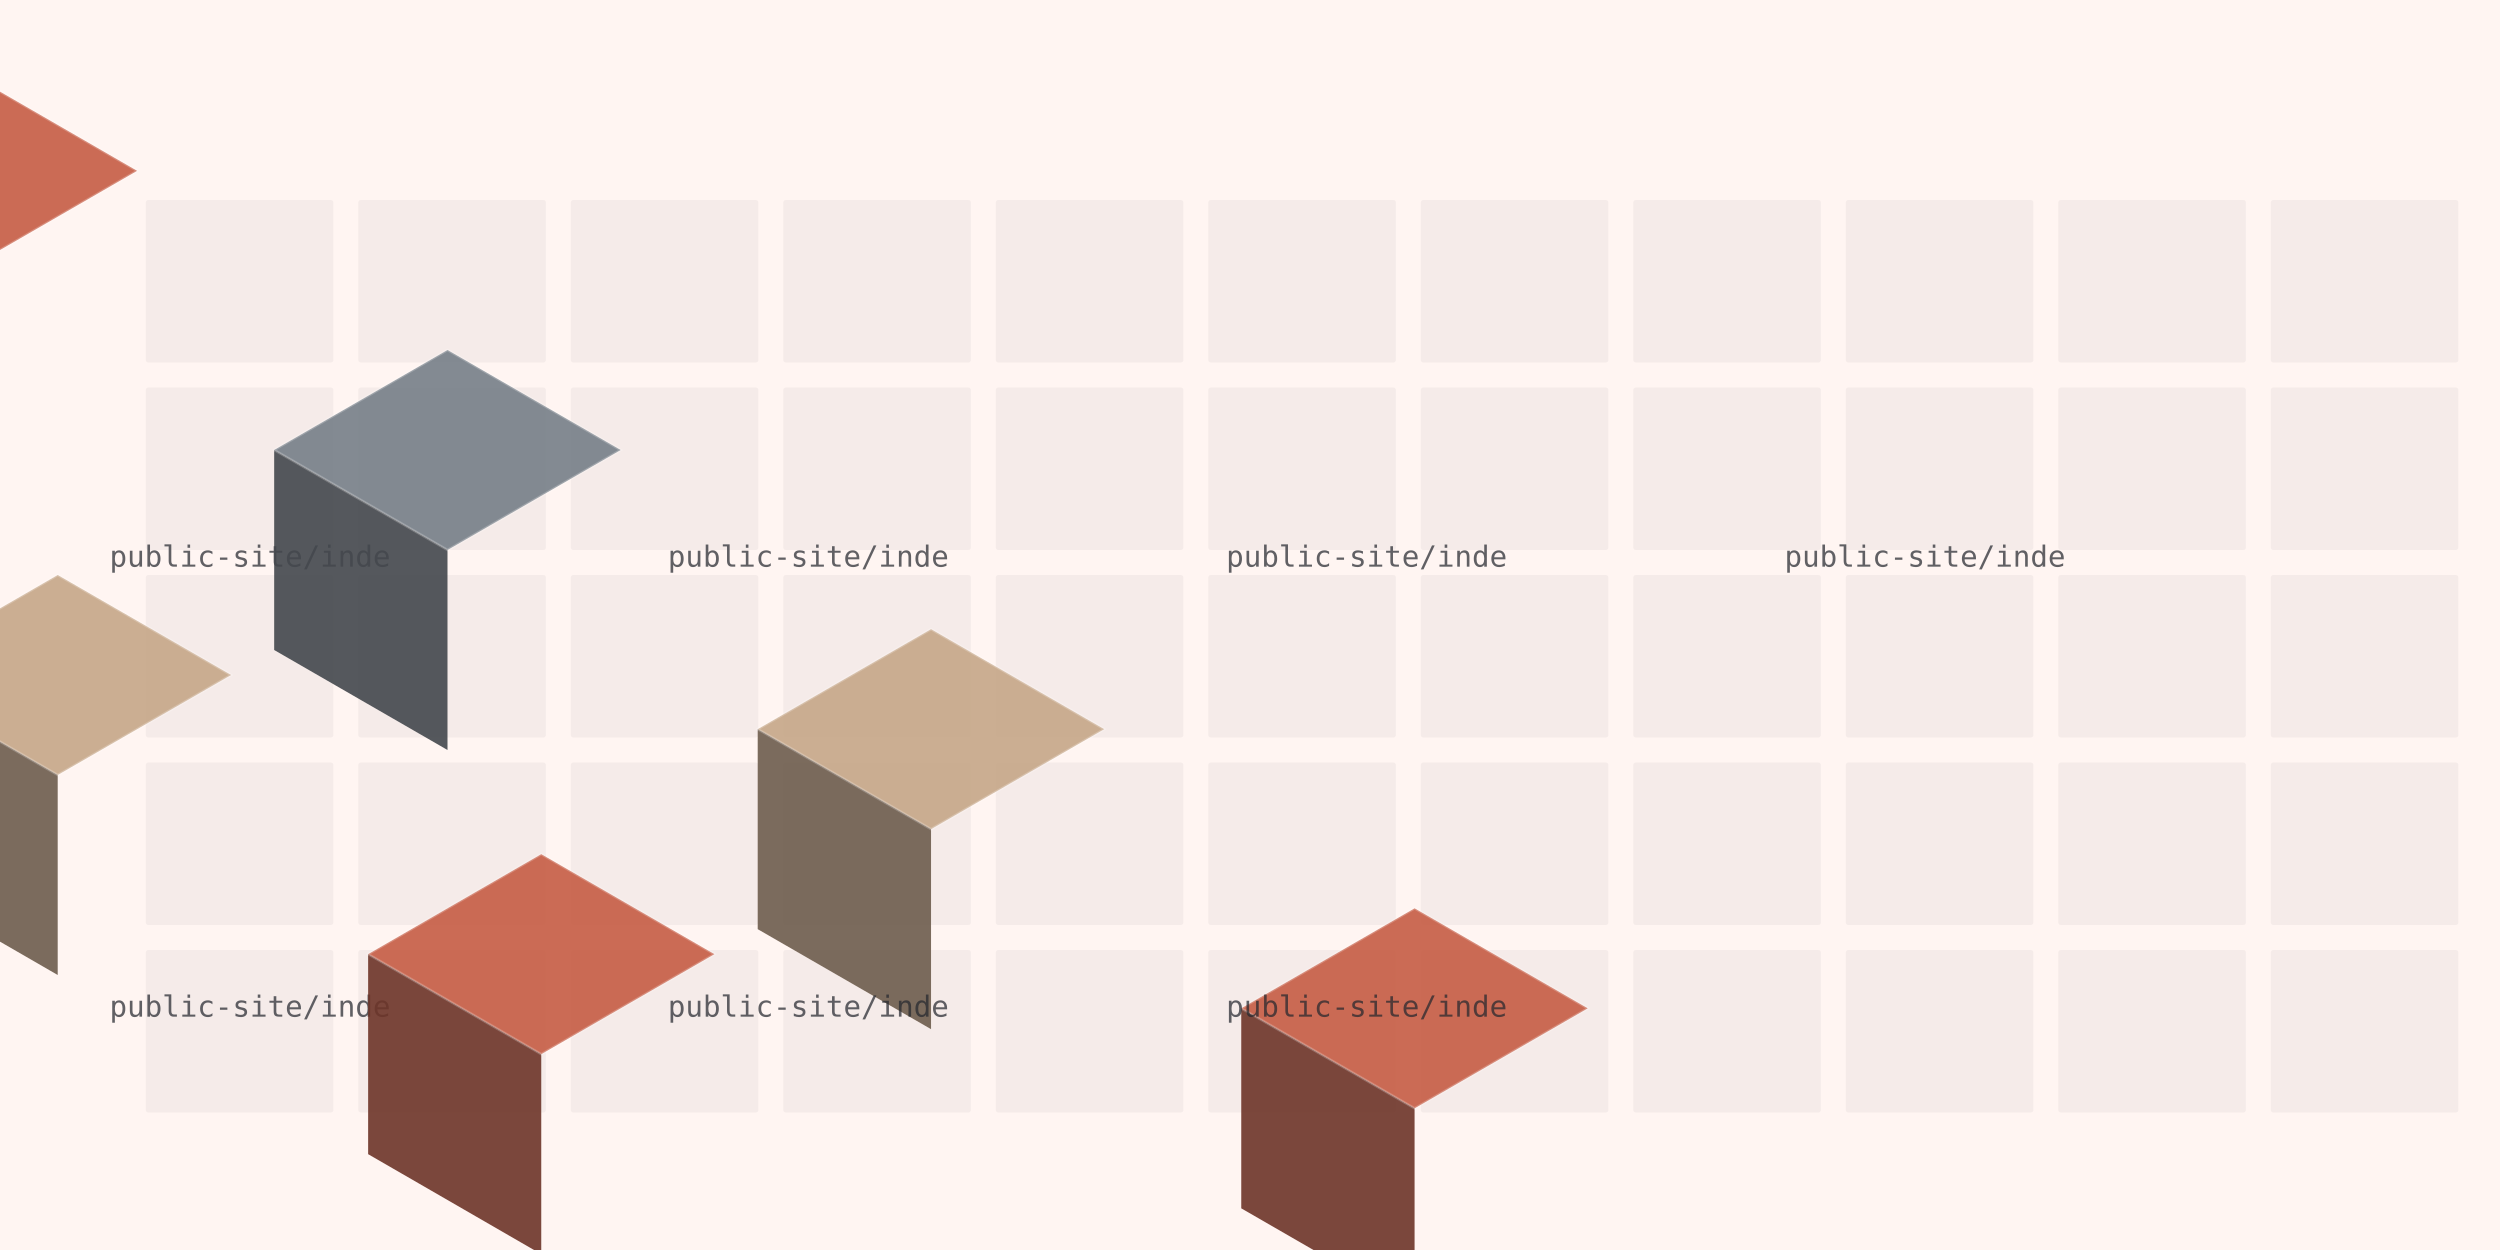
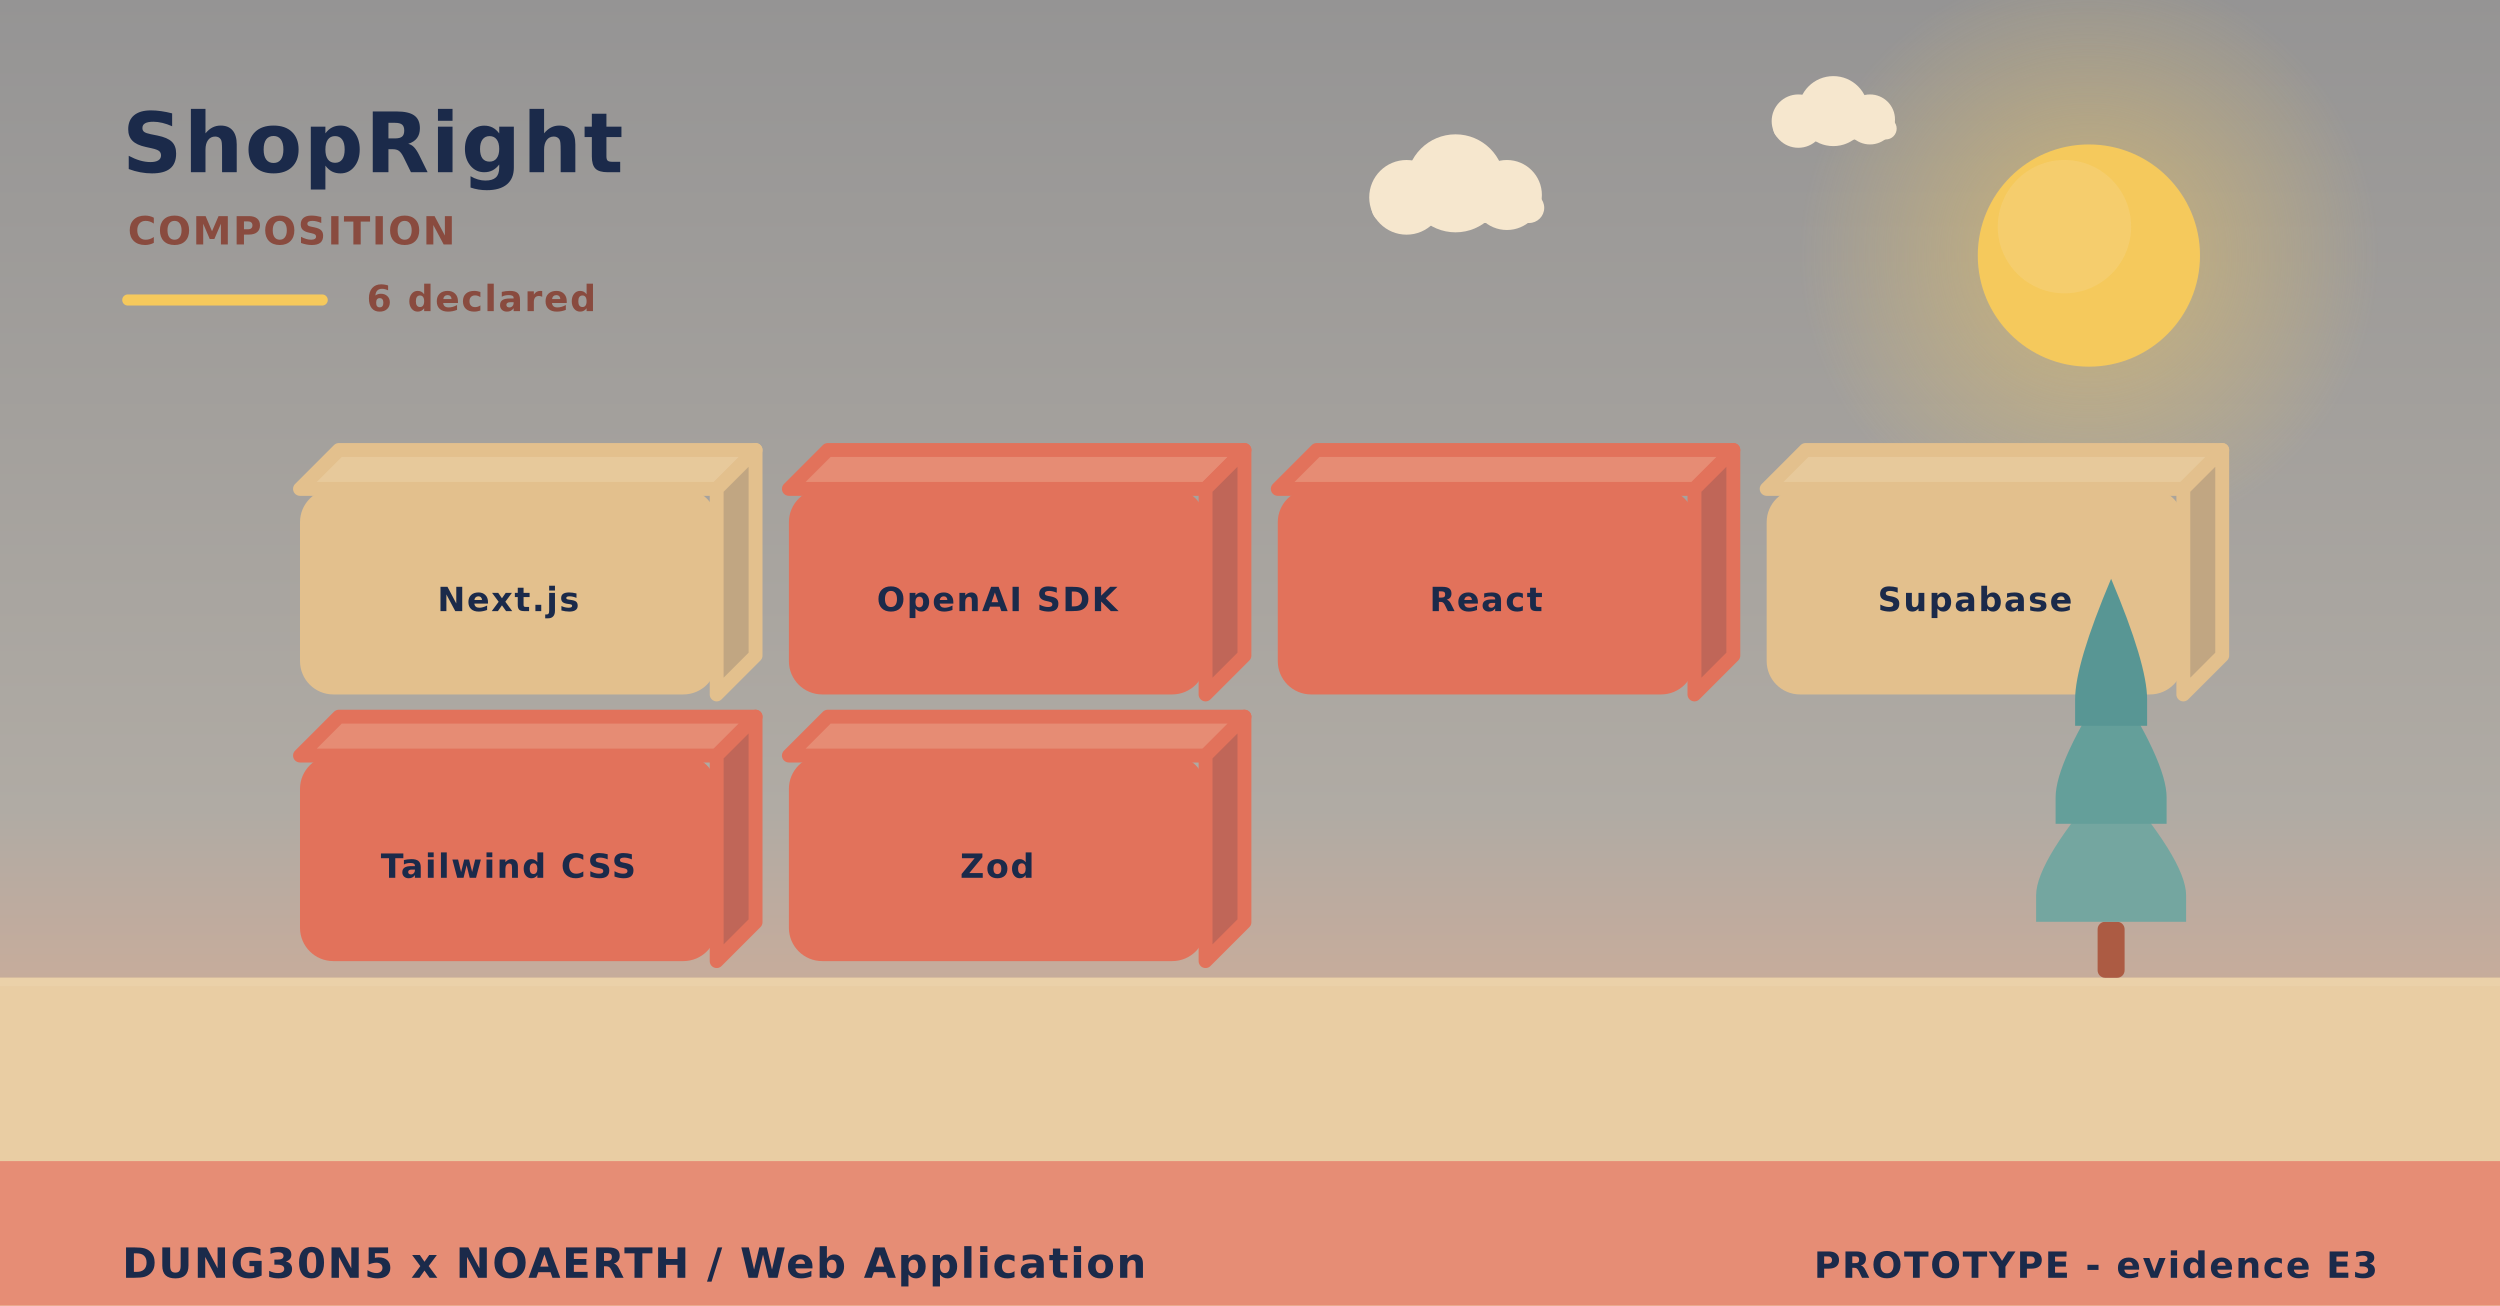
- <svg xmlns="http://www.w3.org/2000/svg" viewBox="0 0 1200 600" width="1200" height="600" role="img" aria-label="ShopRight component map">
-   <rect width="1200" height="600" fill="#fff5f2" />
-   <defs>
-     <linearGradient id="gc" x1="0" y1="0" x2="1" y2="1">
-       <stop offset="0%" stop-color="#c75f48" />
-       <stop offset="100%" stop-color="#78818a" />
-     </linearGradient>
-   </defs>
-   <rect x="70.00" y="96.00" width="90.00" height="78.00" rx="1.20" fill="#25282e" opacity="0.05" />
-   <rect x="172.00" y="96.00" width="90.00" height="78.00" rx="1.20" fill="#25282e" opacity="0.05" />
-   <rect x="274.00" y="96.00" width="90.00" height="78.00" rx="1.20" fill="#25282e" opacity="0.05" />
-   <rect x="376.00" y="96.00" width="90.00" height="78.00" rx="1.20" fill="#25282e" opacity="0.05" />
-   <rect x="478.00" y="96.00" width="90.00" height="78.00" rx="1.20" fill="#25282e" opacity="0.05" />
-   <rect x="580.00" y="96.00" width="90.00" height="78.00" rx="1.20" fill="#25282e" opacity="0.05" />
-   <rect x="682.00" y="96.00" width="90.00" height="78.00" rx="1.20" fill="#25282e" opacity="0.05" />
-   <rect x="784.00" y="96.00" width="90.00" height="78.00" rx="1.20" fill="#25282e" opacity="0.05" />
-   <rect x="886.00" y="96.00" width="90.00" height="78.00" rx="1.20" fill="#25282e" opacity="0.05" />
-   <rect x="988.00" y="96.00" width="90.00" height="78.00" rx="1.20" fill="#25282e" opacity="0.05" />
-   <rect x="1090.00" y="96.00" width="90.00" height="78.00" rx="1.20" fill="#25282e" opacity="0.05" />
-   <rect x="70.00" y="186.00" width="90.00" height="78.00" rx="1.20" fill="#25282e" opacity="0.05" />
-   <rect x="172.00" y="186.00" width="90.00" height="78.00" rx="1.20" fill="#25282e" opacity="0.05" />
-   <rect x="274.00" y="186.00" width="90.00" height="78.00" rx="1.20" fill="#25282e" opacity="0.05" />
-   <rect x="376.00" y="186.00" width="90.00" height="78.00" rx="1.20" fill="#25282e" opacity="0.05" />
-   <rect x="478.00" y="186.00" width="90.00" height="78.00" rx="1.20" fill="#25282e" opacity="0.05" />
-   <rect x="580.00" y="186.00" width="90.00" height="78.00" rx="1.20" fill="#25282e" opacity="0.05" />
-   <rect x="682.00" y="186.00" width="90.00" height="78.00" rx="1.20" fill="#25282e" opacity="0.05" />
-   <rect x="784.00" y="186.00" width="90.00" height="78.00" rx="1.20" fill="#25282e" opacity="0.05" />
-   <rect x="886.00" y="186.00" width="90.00" height="78.00" rx="1.20" fill="#25282e" opacity="0.05" />
-   <rect x="988.00" y="186.00" width="90.00" height="78.00" rx="1.20" fill="#25282e" opacity="0.05" />
-   <rect x="1090.00" y="186.00" width="90.00" height="78.00" rx="1.20" fill="#25282e" opacity="0.05" />
-   <rect x="70.00" y="276.00" width="90.00" height="78.00" rx="1.20" fill="#25282e" opacity="0.05" />
-   <rect x="172.00" y="276.00" width="90.00" height="78.00" rx="1.20" fill="#25282e" opacity="0.05" />
-   <rect x="274.00" y="276.00" width="90.00" height="78.00" rx="1.20" fill="#25282e" opacity="0.05" />
-   <rect x="376.00" y="276.00" width="90.00" height="78.00" rx="1.20" fill="#25282e" opacity="0.05" />
-   <rect x="478.00" y="276.00" width="90.00" height="78.00" rx="1.20" fill="#25282e" opacity="0.05" />
-   <rect x="580.00" y="276.00" width="90.00" height="78.00" rx="1.20" fill="#25282e" opacity="0.05" />
-   <rect x="682.00" y="276.00" width="90.00" height="78.00" rx="1.20" fill="#25282e" opacity="0.05" />
-   <rect x="784.00" y="276.00" width="90.00" height="78.00" rx="1.20" fill="#25282e" opacity="0.05" />
-   <rect x="886.00" y="276.00" width="90.00" height="78.00" rx="1.20" fill="#25282e" opacity="0.05" />
-   <rect x="988.00" y="276.00" width="90.00" height="78.00" rx="1.20" fill="#25282e" opacity="0.05" />
-   <rect x="1090.00" y="276.00" width="90.00" height="78.00" rx="1.20" fill="#25282e" opacity="0.05" />
-   <rect x="70.00" y="366.00" width="90.00" height="78.00" rx="1.20" fill="#25282e" opacity="0.05" />
-   <rect x="172.00" y="366.00" width="90.00" height="78.00" rx="1.20" fill="#25282e" opacity="0.05" />
-   <rect x="274.00" y="366.00" width="90.00" height="78.00" rx="1.20" fill="#25282e" opacity="0.05" />
-   <rect x="376.00" y="366.00" width="90.00" height="78.00" rx="1.20" fill="#25282e" opacity="0.05" />
-   <rect x="478.00" y="366.00" width="90.00" height="78.00" rx="1.20" fill="#25282e" opacity="0.05" />
-   <rect x="580.00" y="366.00" width="90.00" height="78.00" rx="1.20" fill="#25282e" opacity="0.05" />
-   <rect x="682.00" y="366.00" width="90.00" height="78.00" rx="1.20" fill="#25282e" opacity="0.05" />
-   <rect x="784.00" y="366.00" width="90.00" height="78.00" rx="1.20" fill="#25282e" opacity="0.05" />
-   <rect x="886.00" y="366.00" width="90.00" height="78.00" rx="1.20" fill="#25282e" opacity="0.05" />
-   <rect x="988.00" y="366.00" width="90.00" height="78.00" rx="1.20" fill="#25282e" opacity="0.05" />
-   <rect x="1090.00" y="366.00" width="90.00" height="78.00" rx="1.20" fill="#25282e" opacity="0.05" />
-   <rect x="70.00" y="456.00" width="90.00" height="78.00" rx="1.20" fill="#25282e" opacity="0.05" />
-   <rect x="172.00" y="456.00" width="90.00" height="78.00" rx="1.20" fill="#25282e" opacity="0.05" />
-   <rect x="274.00" y="456.00" width="90.00" height="78.00" rx="1.20" fill="#25282e" opacity="0.05" />
-   <rect x="376.00" y="456.00" width="90.00" height="78.00" rx="1.20" fill="#25282e" opacity="0.05" />
-   <rect x="478.00" y="456.00" width="90.00" height="78.00" rx="1.20" fill="#25282e" opacity="0.05" />
-   <rect x="580.00" y="456.00" width="90.00" height="78.00" rx="1.20" fill="#25282e" opacity="0.05" />
-   <rect x="682.00" y="456.00" width="90.00" height="78.00" rx="1.20" fill="#25282e" opacity="0.05" />
-   <rect x="784.00" y="456.00" width="90.00" height="78.00" rx="1.20" fill="#25282e" opacity="0.05" />
-   <rect x="886.00" y="456.00" width="90.00" height="78.00" rx="1.20" fill="#25282e" opacity="0.05" />
-   <rect x="988.00" y="456.00" width="90.00" height="78.00" rx="1.20" fill="#25282e" opacity="0.05" />
-   <rect x="1090.00" y="456.00" width="90.00" height="78.00" rx="1.20" fill="#25282e" opacity="0.05" />
-   <g transform="rotate(0 120 140)">
-     <polygon points="-17.3,34.0 65.8,82.0 -17.3,130.0 -100.5,82.0" fill="#c75f48" opacity="0.92" />
-     <polygon points="-100.5,82.0 -17.3,130.0 -17.3,226.0 -100.5,178.0" fill="#6d3428" opacity="0.9" />
-     <polygon points="-17.3,34.0 65.8,82.0 -17.3,130.0 -100.5,82.0" fill="none" stroke="rgba(255,255,255,0.220)" stroke-width="1.2" />
-     <animateTransform attributeName="transform" type="rotate" values="-32.0 0.00 0.00 0.0 0.00 0.00" dur="5.5s" begin="0.0s" repeatCount="indefinite" />
+ <svg xmlns="http://www.w3.org/2000/svg" width="900" height="470" viewBox="0 0 900 470" role="img" aria-label="ShopRight - how it is composed">
+   <linearGradient id="skyc" x1="0" y1="0" x2="0" y2="1">
+     <stop offset="0" stop-color="#959494" />
+     <stop offset="0.62" stop-color="#b0aba4" />
+     <stop offset="1" stop-color="#f3ad8a" />
+   </linearGradient>
+   <rect width="900" height="470" fill="url(#skyc)" />
+   <radialGradient id="sunc">
+     <stop offset="0.35" stop-color="#f5c95c" stop-opacity="0.34" />
+     <stop offset="1" stop-color="#f5c95c" stop-opacity="0" />
+   </radialGradient>
+   <circle cx="752" cy="92" r="104" fill="url(#sunc)" />
+   <circle cx="752" cy="92" r="40" fill="#f5c95c" />
+   <circle cx="743.2" cy="81.6" r="24" fill="#f5d27e" opacity="0.5" />
+   <g>
+     <circle cx="524" cy="66" r="17.64" fill="#f6e7ce" />
+     <circle cx="506.36" cy="71.04" r="13.44" fill="#f6e7ce" />
+     <circle cx="542.48" cy="70.2" r="12.6" fill="#f6e7ce" />
+     <rect x="493.76" y="69.36" width="62.16" height="10.92" rx="5.46" fill="#f6e7ce" />
+     <animateTransform attributeName="transform" type="translate" values="0 0;24 0;0 0" dur="36s" begin="0s" repeatCount="indefinite" />
  </g>
-   <text x="120" y="272" font-family="ui-monospace,Menlo,monospace" font-size="14" fill="rgba(37,40,46,0.720)" text-anchor="middle">public-site/inde</text>
-   <g transform="rotate(0 388 140)">
-     <polygon points="214.8,168.0 297.9,216.0 214.8,264.0 131.6,216.0" fill="#78818a" opacity="0.92" />
-     <polygon points="131.6,216.0 214.8,264.0 214.8,360.0 131.6,312.0" fill="#42474c" opacity="0.9" />
-     <polygon points="214.8,168.0 297.9,216.0 214.8,264.0 131.6,216.0" fill="none" stroke="rgba(255,255,255,0.220)" stroke-width="1.2" />
-     <animateTransform attributeName="transform" type="rotate" values="-32.0 0.00 0.00 0.0 0.00 0.00" dur="5.5s" begin="0.4s" repeatCount="indefinite" />
+   <g>
+     <circle cx="660" cy="40" r="12.6" fill="#f6e7ce" />
+     <circle cx="647.4" cy="43.6" r="9.6" fill="#f6e7ce" />
+     <circle cx="673.2" cy="43" r="9" fill="#f6e7ce" />
+     <rect x="638.4" y="42.4" width="44.4" height="7.8" rx="3.9" fill="#f6e7ce" />
+     <animateTransform attributeName="transform" type="translate" values="0 0;-18 0;0 0" dur="46s" begin="3s" repeatCount="indefinite" />
  </g>
-   <text x="388" y="272" font-family="ui-monospace,Menlo,monospace" font-size="14" fill="rgba(37,40,46,0.720)" text-anchor="middle">public-site/inde</text>
-   <g transform="rotate(0 656 140)">
-     <polygon points="446.9,302.0 530.0,350.0 446.9,398.0 363.7,350.0" fill="#c7a88a" opacity="0.92" />
-     <polygon points="363.7,350.0 446.9,398.0 446.9,494.0 363.7,446.0" fill="#6d5c4c" opacity="0.9" />
-     <polygon points="446.9,302.0 530.0,350.0 446.9,398.0 363.7,350.0" fill="none" stroke="rgba(255,255,255,0.220)" stroke-width="1.2" />
-     <animateTransform attributeName="transform" type="rotate" values="-32.0 0.00 0.00 0.0 0.00 0.00" dur="5.5s" begin="0.8s" repeatCount="indefinite" />
+   <rect x="0" y="352" width="900" height="118" fill="#e9cda3" />
+   <rect x="0" y="352" width="900" height="3" fill="#ebd1a9" />
+   <text x="44" y="62" font-family="Verdana,DejaVu Sans,sans-serif" font-size="30" font-weight="700" letter-spacing="0.6" fill="#1b2a4a" text-anchor="start">ShopRight</text>
+   <text x="46" y="88" font-family="Verdana,DejaVu Sans,sans-serif" font-size="14" font-weight="700" letter-spacing="0.6" fill="#894b3f" text-anchor="start">COMPOSITION</text>
+   <rect x="44" y="106" width="74" height="4" rx="2" fill="#f5c95c" />
+   <text x="132" y="112" font-family="Verdana,DejaVu Sans,sans-serif" font-size="13" font-weight="700" letter-spacing="0.6" fill="#894b3f" text-anchor="start">6 declared</text>
+   <g>
+     <path d="M108,176 L258,176 L272,162 L122,162 Z" fill="#e7c99b" stroke="#e3c08d" stroke-width="5" stroke-linejoin="round" />
+     <path d="M258,176 L272,162 L272,236 L258,250 Z" fill="#c1a682" stroke="#e3c08d" stroke-width="5" stroke-linejoin="round" />
+     <rect x="108" y="176" width="150" height="74" rx="12" fill="#e3c08d" />
+     <animateTransform attributeName="transform" type="translate" values="0 10;0 0" dur="0.75s" begin="0s" fill="freeze" />
  </g>
-   <text x="656" y="272" font-family="ui-monospace,Menlo,monospace" font-size="14" fill="rgba(37,40,46,0.720)" text-anchor="middle">public-site/inde</text>
-   <g transform="rotate(0 924 140)">
-     <polygon points="679.0,436.0 762.1,484.0 679.0,532.0 595.8,484.0" fill="#c75f48" opacity="0.92" />
-     <polygon points="595.8,484.0 679.0,532.0 679.0,628.0 595.8,580.0" fill="#6d3428" opacity="0.9" />
-     <polygon points="679.0,436.0 762.1,484.0 679.0,532.0 595.8,484.0" fill="none" stroke="rgba(255,255,255,0.220)" stroke-width="1.2" />
-     <animateTransform attributeName="transform" type="rotate" values="-32.0 0.00 0.00 0.0 0.00 0.00" dur="5.5s" begin="1.2s" repeatCount="indefinite" />
+   <text x="183" y="220" font-family="Verdana,DejaVu Sans,sans-serif" font-size="12" font-weight="700" letter-spacing="0.6" fill="#1b2a4a" text-anchor="middle">Next.js</text>
+   <g>
+     <path d="M284,176 L434,176 L448,162 L298,162 Z" fill="#e68c74" stroke="#e2725b" stroke-width="5" stroke-linejoin="round" />
+     <path d="M434,176 L448,162 L448,236 L434,250 Z" fill="#c06658" stroke="#e2725b" stroke-width="5" stroke-linejoin="round" />
+     <rect x="284" y="176" width="150" height="74" rx="12" fill="#e2725b" />
+     <animateTransform attributeName="transform" type="translate" values="0 10;0 0" dur="0.75s" begin="0.16s" fill="freeze" />
  </g>
-   <text x="924" y="272" font-family="ui-monospace,Menlo,monospace" font-size="14" fill="rgba(37,40,46,0.720)" text-anchor="middle">public-site/inde</text>
-   <g transform="rotate(0 120 356)">
-     <polygon points="-204.4,142.0 -121.2,190.0 -204.4,238.0 -287.5,190.0" fill="#78818a" opacity="0.92" />
-     <polygon points="-287.5,190.0 -204.4,238.0 -204.4,334.0 -287.5,286.0" fill="#42474c" opacity="0.9" />
-     <polygon points="-204.4,142.0 -121.2,190.0 -204.4,238.0 -287.5,190.0" fill="none" stroke="rgba(255,255,255,0.220)" stroke-width="1.2" />
-     <animateTransform attributeName="transform" type="rotate" values="-32.0 0.00 0.00 0.0 0.00 0.00" dur="5.5s" begin="1.6s" repeatCount="indefinite" />
+   <text x="359" y="220" font-family="Verdana,DejaVu Sans,sans-serif" font-size="12" font-weight="700" letter-spacing="0.6" fill="#1b2a4a" text-anchor="middle">OpenAI SDK</text>
+   <g>
+     <path d="M460,176 L610,176 L624,162 L474,162 Z" fill="#e68c74" stroke="#e2725b" stroke-width="5" stroke-linejoin="round" />
+     <path d="M610,176 L624,162 L624,236 L610,250 Z" fill="#c06658" stroke="#e2725b" stroke-width="5" stroke-linejoin="round" />
+     <rect x="460" y="176" width="150" height="74" rx="12" fill="#e2725b" />
+     <animateTransform attributeName="transform" type="translate" values="0 10;0 0" dur="0.75s" begin="0.32s" fill="freeze" />
  </g>
-   <text x="120" y="488" font-family="ui-monospace,Menlo,monospace" font-size="14" fill="rgba(37,40,46,0.720)" text-anchor="middle">public-site/inde</text>
-   <g transform="rotate(0 388 356)">
-     <polygon points="27.7,276.0 110.9,324.0 27.7,372.0 -55.4,324.0" fill="#c7a88a" opacity="0.92" />
-     <polygon points="-55.4,324.0 27.7,372.0 27.7,468.0 -55.4,420.0" fill="#6d5c4c" opacity="0.9" />
-     <polygon points="27.7,276.0 110.9,324.0 27.7,372.0 -55.4,324.0" fill="none" stroke="rgba(255,255,255,0.220)" stroke-width="1.2" />
-     <animateTransform attributeName="transform" type="rotate" values="-32.0 0.00 0.00 0.0 0.00 0.00" dur="5.5s" begin="2.0s" repeatCount="indefinite" />
+   <text x="535" y="220" font-family="Verdana,DejaVu Sans,sans-serif" font-size="12" font-weight="700" letter-spacing="0.6" fill="#1b2a4a" text-anchor="middle">React</text>
+   <g>
+     <path d="M636,176 L786,176 L800,162 L650,162 Z" fill="#e7c99b" stroke="#e3c08d" stroke-width="5" stroke-linejoin="round" />
+     <path d="M786,176 L800,162 L800,236 L786,250 Z" fill="#c1a682" stroke="#e3c08d" stroke-width="5" stroke-linejoin="round" />
+     <rect x="636" y="176" width="150" height="74" rx="12" fill="#e3c08d" />
+     <animateTransform attributeName="transform" type="translate" values="0 10;0 0" dur="0.75s" begin="0.48s" fill="freeze" />
  </g>
-   <text x="388" y="488" font-family="ui-monospace,Menlo,monospace" font-size="14" fill="rgba(37,40,46,0.720)" text-anchor="middle">public-site/inde</text>
-   <g transform="rotate(0 656 356)">
-     <polygon points="259.8,410.0 342.9,458.0 259.8,506.0 176.7,458.0" fill="#c75f48" opacity="0.92" />
-     <polygon points="176.7,458.0 259.8,506.0 259.8,602.0 176.7,554.0" fill="#6d3428" opacity="0.9" />
-     <polygon points="259.8,410.0 342.9,458.0 259.8,506.0 176.7,458.0" fill="none" stroke="rgba(255,255,255,0.220)" stroke-width="1.2" />
-     <animateTransform attributeName="transform" type="rotate" values="-32.0 0.00 0.00 0.0 0.00 0.00" dur="5.5s" begin="2.4s" repeatCount="indefinite" />
+   <text x="711" y="220" font-family="Verdana,DejaVu Sans,sans-serif" font-size="12" font-weight="700" letter-spacing="0.6" fill="#1b2a4a" text-anchor="middle">Supabase</text>
+   <g>
+     <path d="M108,272 L258,272 L272,258 L122,258 Z" fill="#e68c74" stroke="#e2725b" stroke-width="5" stroke-linejoin="round" />
+     <path d="M258,272 L272,258 L272,332 L258,346 Z" fill="#c06658" stroke="#e2725b" stroke-width="5" stroke-linejoin="round" />
+     <rect x="108" y="272" width="150" height="74" rx="12" fill="#e2725b" />
+     <animateTransform attributeName="transform" type="translate" values="0 10;0 0" dur="0.75s" begin="0.64s" fill="freeze" />
  </g>
-   <text x="656" y="488" font-family="ui-monospace,Menlo,monospace" font-size="14" fill="rgba(37,40,46,0.720)" text-anchor="middle">public-site/inde</text>
+   <text x="183" y="316" font-family="Verdana,DejaVu Sans,sans-serif" font-size="12" font-weight="700" letter-spacing="0.6" fill="#1b2a4a" text-anchor="middle">Tailwind CSS</text>
+   <g>
+     <path d="M284,272 L434,272 L448,258 L298,258 Z" fill="#e68c74" stroke="#e2725b" stroke-width="5" stroke-linejoin="round" />
+     <path d="M434,272 L448,258 L448,332 L434,346 Z" fill="#c06658" stroke="#e2725b" stroke-width="5" stroke-linejoin="round" />
+     <rect x="284" y="272" width="150" height="74" rx="12" fill="#e2725b" />
+     <animateTransform attributeName="transform" type="translate" values="0 10;0 0" dur="0.75s" begin="0.8s" fill="freeze" />
+   </g>
+   <text x="359" y="316" font-family="Verdana,DejaVu Sans,sans-serif" font-size="12" font-weight="700" letter-spacing="0.6" fill="#1b2a4a" text-anchor="middle">Zod</text>
+   <rect x="755.14" y="331.84" width="9.72" height="20.16" rx="2.7" fill="#ac5b43" />
+   <path d="M760,278.92 Q733,309.61 733,322.31 Q733,331.84 733,331.84 L787,331.84 Q787,331.84 787,322.31 Q787,309.61 760,278.92 Z" fill="#74a6a0" />
+   <path d="M760,243.64 Q740.02,274.33 740.02,287.03 Q740.02,296.56 740.02,296.56 L779.98,296.56 Q779.98,296.56 779.98,287.03 Q779.98,274.33 760,243.64 Z" fill="#649f9a" />
+   <path d="M760,208.36 Q747.04,239.05 747.04,251.75 Q747.04,261.28 747.04,261.28 L772.96,261.28 Q772.96,261.28 772.96,251.75 Q772.96,239.05 760,208.36 Z" fill="#589694" />
+   <rect x="0" y="418" width="900" height="52" rx="0" fill="#e68972" opacity="0.94" />
+   <text x="44" y="460" font-family="Verdana,DejaVu Sans,sans-serif" font-size="15" font-weight="700" letter-spacing="0.6" fill="#1b2a4a" text-anchor="start">DUNG30N5 x NOAERTH  /  Web Application</text>
+   <text x="856" y="460" font-family="Verdana,DejaVu Sans,sans-serif" font-size="13" font-weight="700" letter-spacing="0.6" fill="#1b2a4a" text-anchor="end">PROTOTYPE  -  evidence E3</text>
</svg>
